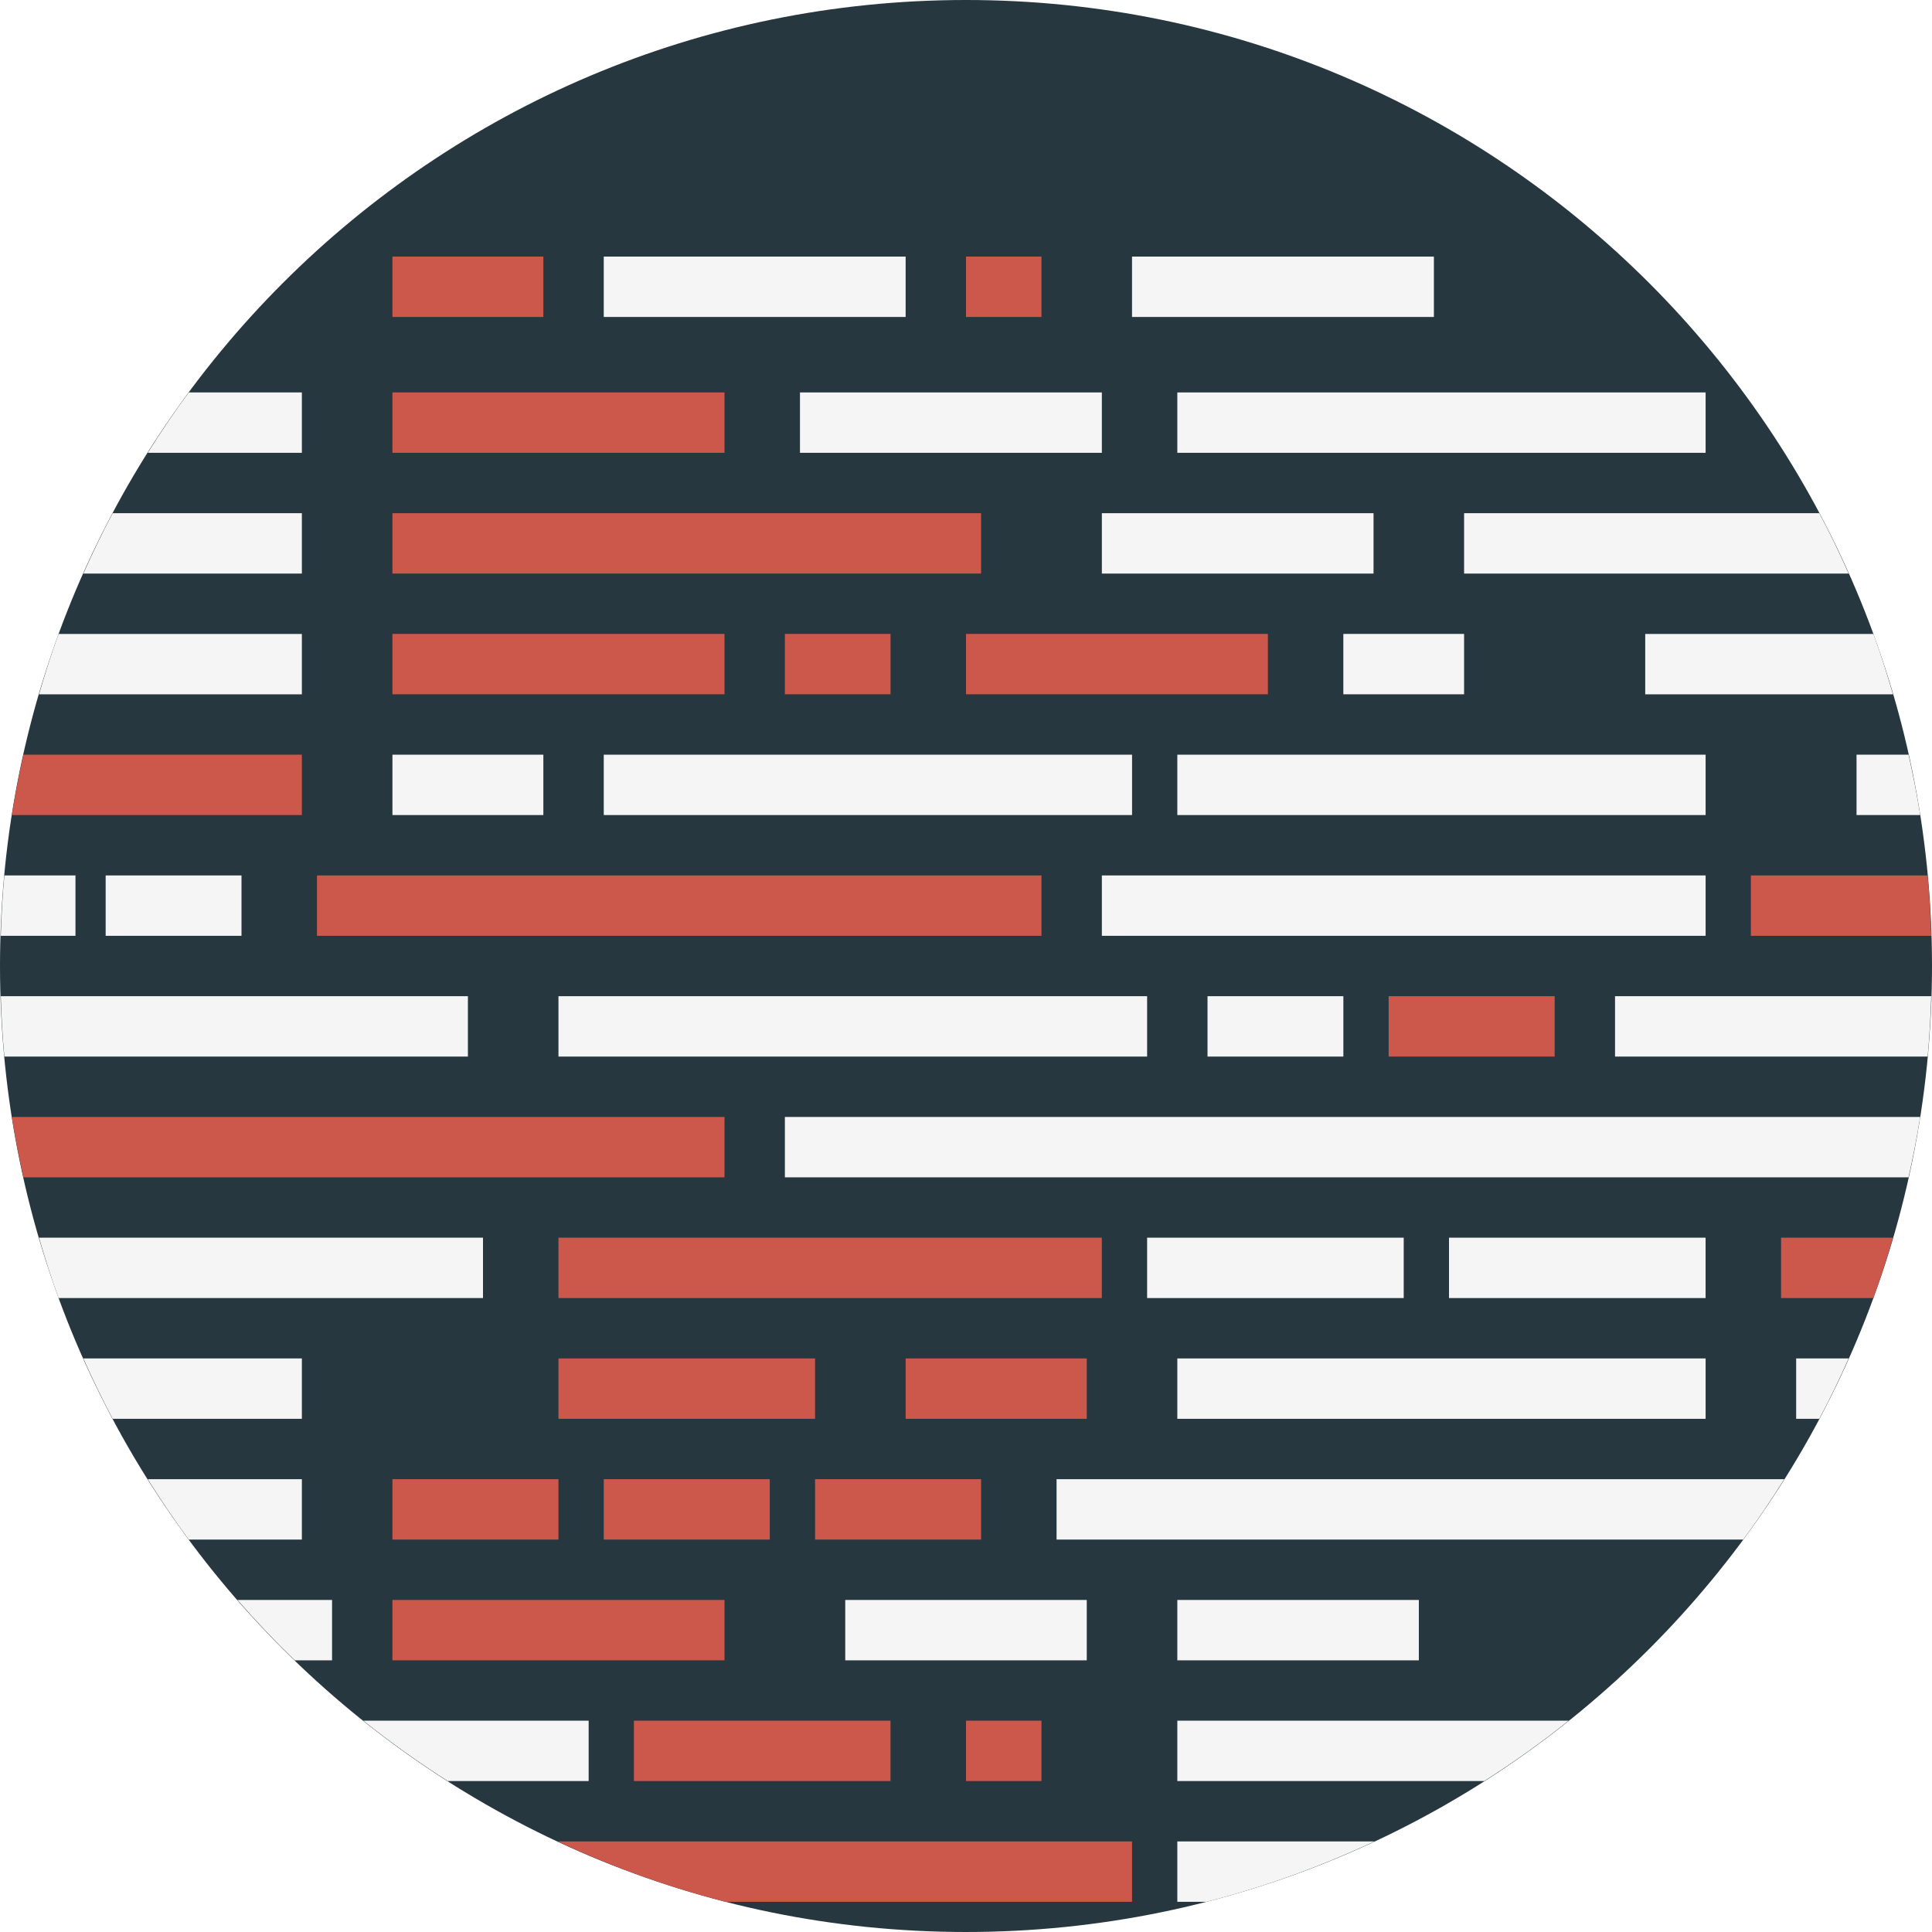
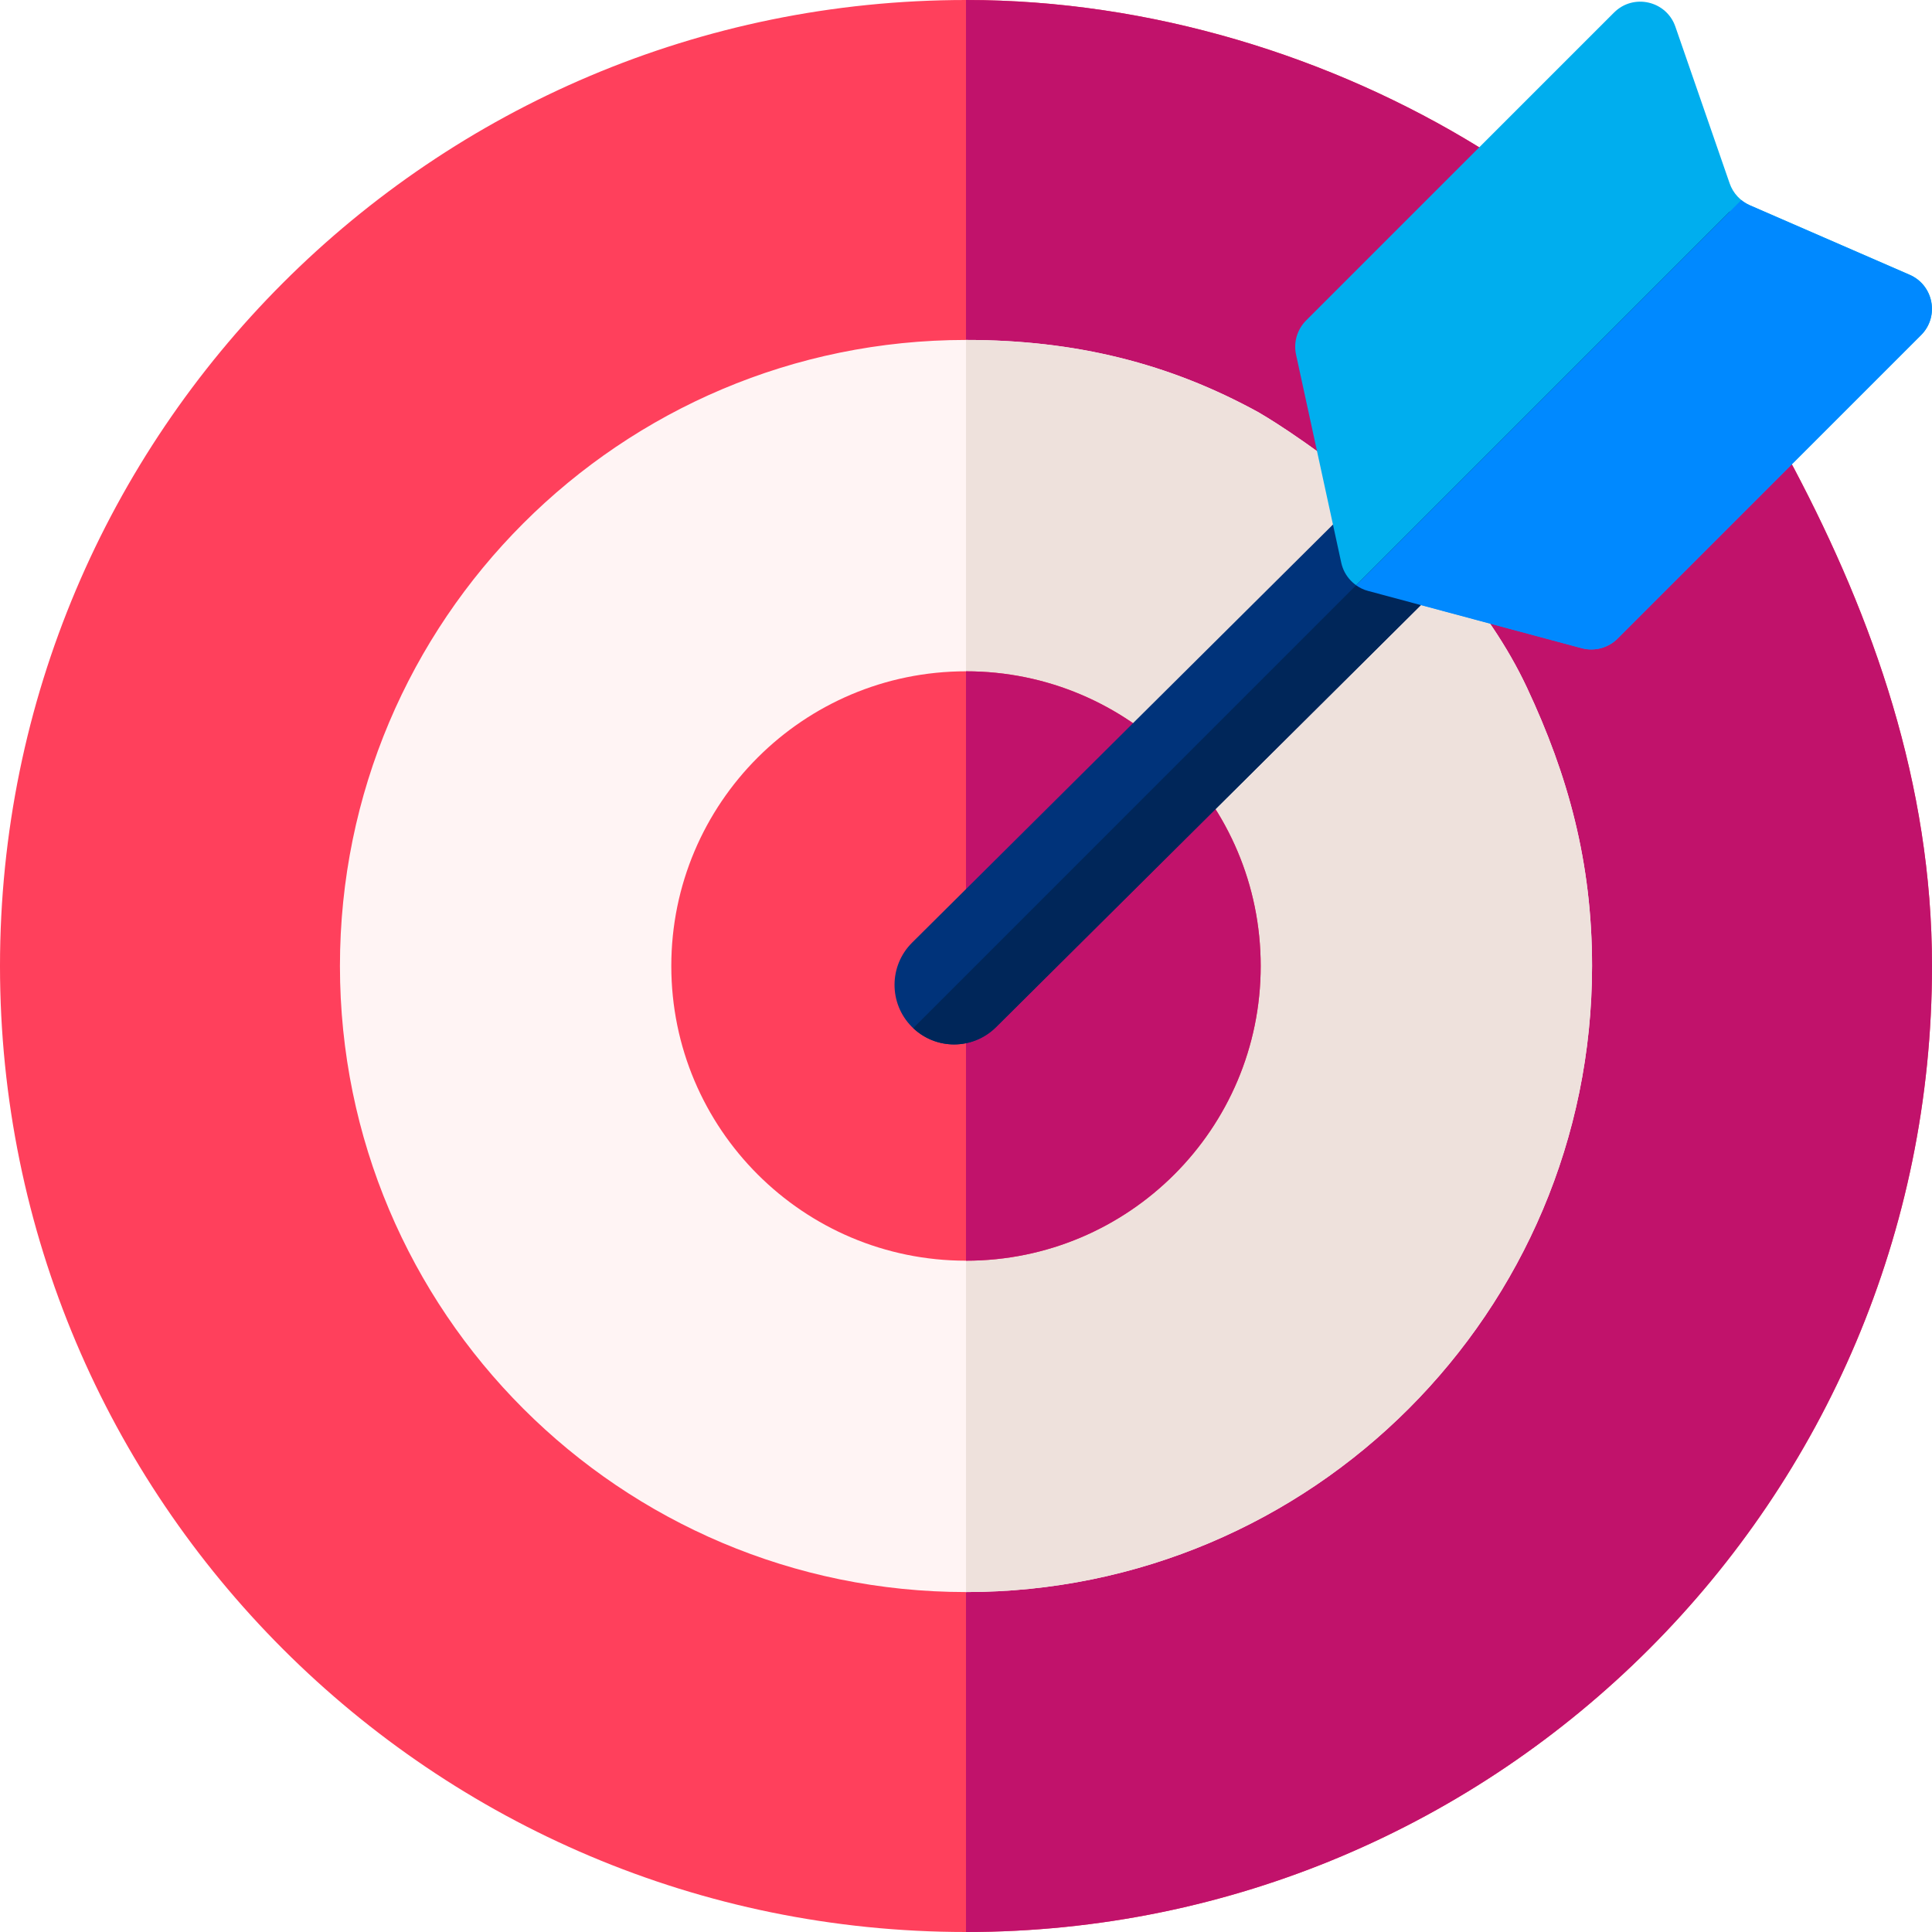
- <svg xmlns="http://www.w3.org/2000/svg" version="1.1" id="Layer_1" x="0px" y="0px" viewBox="0 0 511.999 511.999" style="enable-background:new 0 0 511.999 511.999;" xml:space="preserve">
-   <circle style="fill:#263740;" cx="255.999" cy="255.999" r="255.999" />
+ <svg xmlns="http://www.w3.org/2000/svg" id="Layer_1" enable-background="new 0 0 512 512" height="512" viewBox="0 0 512 512" width="512">
  <g>
-     <rect x="240.003" y="360" style="fill:#CC584C;" width="47.999" height="16" />
-     <rect x="147.997" y="327.997" style="fill:#CC584C;" width="143.996" height="16" />
-     <rect x="216.004" y="392.002" style="fill:#CC584C;" width="43.997" height="16" />
-     <rect x="104" y="104" style="fill:#CC584C;" width="88.004" height="16" />
-     <rect x="104" y="68" style="fill:#CC584C;" width="39.995" height="16" />
-     <rect x="160.002" y="392.002" style="fill:#CC584C;" width="43.997" height="16" />
-     <path style="fill:#CC584C;" d="M472,328v16h24.472c1.916-5.252,3.604-10.6,5.188-16H472z" />
-     <path style="fill:#CC584C;" d="M464,232v16h47.796c-0.164-5.376-0.46-10.716-0.952-16H464z" />
-     <rect x="147.997" y="360" style="fill:#CC584C;" width="68" height="16" />
-     <rect x="104" y="136.003" style="fill:#CC584C;" width="156.001" height="16" />
-     <rect x="167.995" y="455.997" style="fill:#CC584C;" width="68" height="16" />
-     <rect x="255.999" y="455.997" style="fill:#CC584C;" width="20" height="16" />
-     <rect x="104" y="424.005" style="fill:#CC584C;" width="88.004" height="16" />
-     <rect x="104" y="392.002" style="fill:#CC584C;" width="43.997" height="16" />
-     <path style="fill:#CC584C;" d="M300,488H147.768c14.184,6.628,29.056,12.04,44.512,16H300V488z" />
-     <rect x="208.001" y="167.995" style="fill:#CC584C;" width="28" height="16" />
-     <rect x="368.003" y="264.003" style="fill:#CC584C;" width="43.997" height="16" />
-     <path style="fill:#CC584C;" d="M3.132,216H80v-16H6.22C5.04,205.28,3.98,210.6,3.132,216z" />
-     <rect x="104" y="167.995" style="fill:#CC584C;" width="88.004" height="16" />
-     <rect x="84.003" y="232" style="fill:#CC584C;" width="191.995" height="16" />
-     <rect x="255.999" y="68" style="fill:#CC584C;" width="20" height="16" />
-     <path style="fill:#CC584C;" d="M6.22,312H192v-16H3.132C3.98,301.4,5.04,306.72,6.22,312z" />
-     <rect x="255.999" y="167.995" style="fill:#CC584C;" width="80.001" height="16" />
+     <path d="m475.429 124.113c20.984 39.769 36.571 83.645 36.571 131.887 0 141.385-114.615 256-256 256s-256-114.615-256-256 114.615-256 256-256c49.118 0 96.997 15.031 135.97 39.014 0 0 60.43 41.452 83.459 85.099z" fill="#ff405c" />
+     <path d="m512 256c0-48.242-15.587-92.118-36.57-131.887-23.03-43.647-83.46-85.099-83.46-85.099-38.973-23.983-86.852-39.014-135.97-39.014v512c141.385 0 256-114.615 256-256z" fill="#c1126b" />
+     <path d="m404.654 182.222c10.922 23.293 17.257 46.275 17.257 73.778 0 91.63-74.281 165.912-165.912 165.912s-165.911-74.282-165.911-165.912 74.282-165.912 165.912-165.912c28.943 0 53.868 6.169 77.555 19.197 0 .001 50.4 28.793 71.099 72.937z" fill="#fff4f4" />
+     <path d="m421.912 256c0-27.504-6.335-50.485-17.257-73.778-20.699-44.143-71.099-72.936-71.099-72.936-23.688-13.028-48.613-19.198-77.556-19.198v331.823c91.63.001 165.912-74.281 165.912-165.911z" fill="#eee1dc" />
+     <circle cx="256" cy="256" fill="#ff405c" r="78.098" />
+     <path d="m334.098 256c0-43.132-34.966-78.098-78.098-78.098v156.196c43.132 0 78.098-34.966 78.098-78.098z" fill="#c1126b" />
+     <g>
+       <path d="m252.843 276.782c-4.057 0-8.111-1.554-11.196-4.659-6.142-6.183-6.109-16.175.073-22.318l194.76-193.48c6.184-6.142 16.176-6.108 22.318.073 6.142 6.183 6.109 16.176-.073 22.318l-194.76 193.48c-3.079 3.058-7.101 4.586-11.122 4.586z" fill="#00337a" />
+     </g>
+     <path d="m458.371 48.586-14.378-41.518c-2.378-6.867-11.122-8.877-16.26-3.739l-81.608 81.608c-2.368 2.368-3.369 5.777-2.658 9.049l11.982 55.15c.782 3.6 3.509 6.462 7.067 7.416l56.665 15.206c3.397.912 7.023-.059 9.511-2.546l80.423-80.423c4.908-4.908 3.331-13.217-3.034-15.985l-42.335-18.413c-2.525-1.098-4.475-3.203-5.375-5.805z" fill="#00aeee" />
+     <path d="m458.798 56.398c-.12-.121-.251-.224-.374-.34l-216.404 216.405c3.036 2.868 6.924 4.319 10.822 4.319 4.021 0 8.044-1.528 11.122-4.585l194.76-193.48c6.184-6.143 6.217-16.135.074-22.319z" fill="#002659" />
+     <path d="m506.051 72.834-42.335-18.413c-.824-.358-1.579-.834-2.264-1.389l-102.072 102.071c.931.657 1.97 1.174 3.107 1.479l56.665 15.206c3.397.912 7.023-.059 9.511-2.546l80.423-80.423c4.907-4.908 3.33-13.217-3.035-15.985z" fill="#0089ff" />
  </g>
-   <g>
-     <rect x="312.001" y="199.998" style="fill:#F5F5F5;" width="140.004" height="16" />
-     <path style="fill:#F5F5F5;" d="M388,152h101.916c-2.416-5.428-5-10.772-7.772-16h-94.144v16H388z" />
-     <path style="fill:#F5F5F5;" d="M428,280h82.844c0.492-5.284,0.788-10.624,0.952-16h-83.797v16H428z" />
-     <rect x="320.004" y="264.003" style="fill:#F5F5F5;" width="36" height="16" />
-     <rect x="147.997" y="264.003" style="fill:#F5F5F5;" width="156.001" height="16" />
-     <rect x="312.001" y="104" style="fill:#F5F5F5;" width="140.004" height="16" />
-     <rect x="160.002" y="68" style="fill:#F5F5F5;" width="80.001" height="16" />
-     <rect x="212.002" y="104" style="fill:#F5F5F5;" width="80.001" height="16" />
-     <rect x="299.997" y="68" style="fill:#F5F5F5;" width="80.001" height="16" />
-     <path style="fill:#F5F5F5;" d="M508.868,296H208v16h297.78C506.96,306.72,508.02,301.4,508.868,296z" />
-     <rect x="383.999" y="327.997" style="fill:#F5F5F5;" width="68" height="16" />
-     <path style="fill:#F5F5F5;" d="M78.108,440H88v-16H62.928C67.76,429.548,72.824,434.888,78.108,440z" />
-     <rect x="312.001" y="360" style="fill:#F5F5F5;" width="140.004" height="16" />
-     <path style="fill:#F5F5F5;" d="M436,184.001h65.664c-1.58-5.4-3.264-10.752-5.188-16h-60.476v16H436z" />
-     <rect x="292.004" y="232" style="fill:#F5F5F5;" width="160.002" height="16" />
-     <rect x="292.004" y="136.003" style="fill:#F5F5F5;" width="72" height="16" />
-     <rect x="160.002" y="199.998" style="fill:#F5F5F5;" width="140.005" height="16" />
-     <rect x="355.998" y="167.995" style="fill:#F5F5F5;" width="32" height="16" />
-     <rect x="303.998" y="327.997" style="fill:#F5F5F5;" width="68" height="16" />
-     <path style="fill:#F5F5F5;" d="M312,456v16h81.328c7.756-4.94,15.228-10.276,22.384-16H312z" />
-     <path style="fill:#F5F5F5;" d="M20,248v-16H1.156c-0.492,5.284-0.788,10.624-0.952,16L20,248L20,248z" />
-     <path style="fill:#F5F5F5;" d="M312,488v16h7.72c15.46-3.96,30.328-9.372,44.516-16H312z" />
-     <path style="fill:#F5F5F5;" d="M156,456H96.288c7.16,5.724,14.628,11.06,22.384,16h37.328v-16H156z" />
-     <rect x="223.997" y="424.005" style="fill:#F5F5F5;" width="64.005" height="16" />
-     <path style="fill:#F5F5F5;" d="M476,360v16h6.14c2.772-5.228,5.356-10.568,7.772-16H476z" />
-     <rect x="312.001" y="424.005" style="fill:#F5F5F5;" width="64.005" height="16" />
-     <path style="fill:#F5F5F5;" d="M492,200v16h16.868c-0.848-5.4-1.908-10.72-3.084-16H492z" />
-     <path style="fill:#F5F5F5;" d="M280,392v16h181.972c3.832-5.18,7.44-10.532,10.876-16H280z" />
-     <rect x="104" y="199.998" style="fill:#F5F5F5;" width="39.995" height="16" />
-     <path style="fill:#F5F5F5;" d="M80,360H22.084c2.42,5.432,5,10.772,7.776,16h50.14v-16H80z" />
-     <path style="fill:#F5F5F5;" d="M80,408v-16H39.153c3.436,5.468,7.048,10.82,10.876,16H80z" />
-     <rect x="28" y="232" style="fill:#F5F5F5;" width="36" height="16" />
-     <path style="fill:#F5F5F5;" d="M128,328H10.336c1.58,5.4,3.268,10.752,5.188,16H128V328z" />
-     <path style="fill:#F5F5F5;" d="M39.153,120H80V104H50.028C46.196,109.18,42.588,114.533,39.153,120z" />
-     <path style="fill:#F5F5F5;" d="M1.156,280H124v-16H0.204C0.368,269.376,0.664,274.717,1.156,280z" />
-     <path style="fill:#F5F5F5;" d="M80,152v-16H29.859c-2.776,5.228-5.356,10.572-7.776,16H80z" />
-     <path style="fill:#F5F5F5;" d="M80,184.001v-16H15.528c-1.92,5.252-3.608,10.6-5.188,16H80z" />
-   </g>
-   <g>
- </g>
-   <g>
- </g>
-   <g>
- </g>
-   <g>
- </g>
-   <g>
- </g>
-   <g>
- </g>
-   <g>
- </g>
-   <g>
- </g>
-   <g>
- </g>
-   <g>
- </g>
-   <g>
- </g>
-   <g>
- </g>
-   <g>
- </g>
-   <g>
- </g>
-   <g>
- </g>
</svg>
